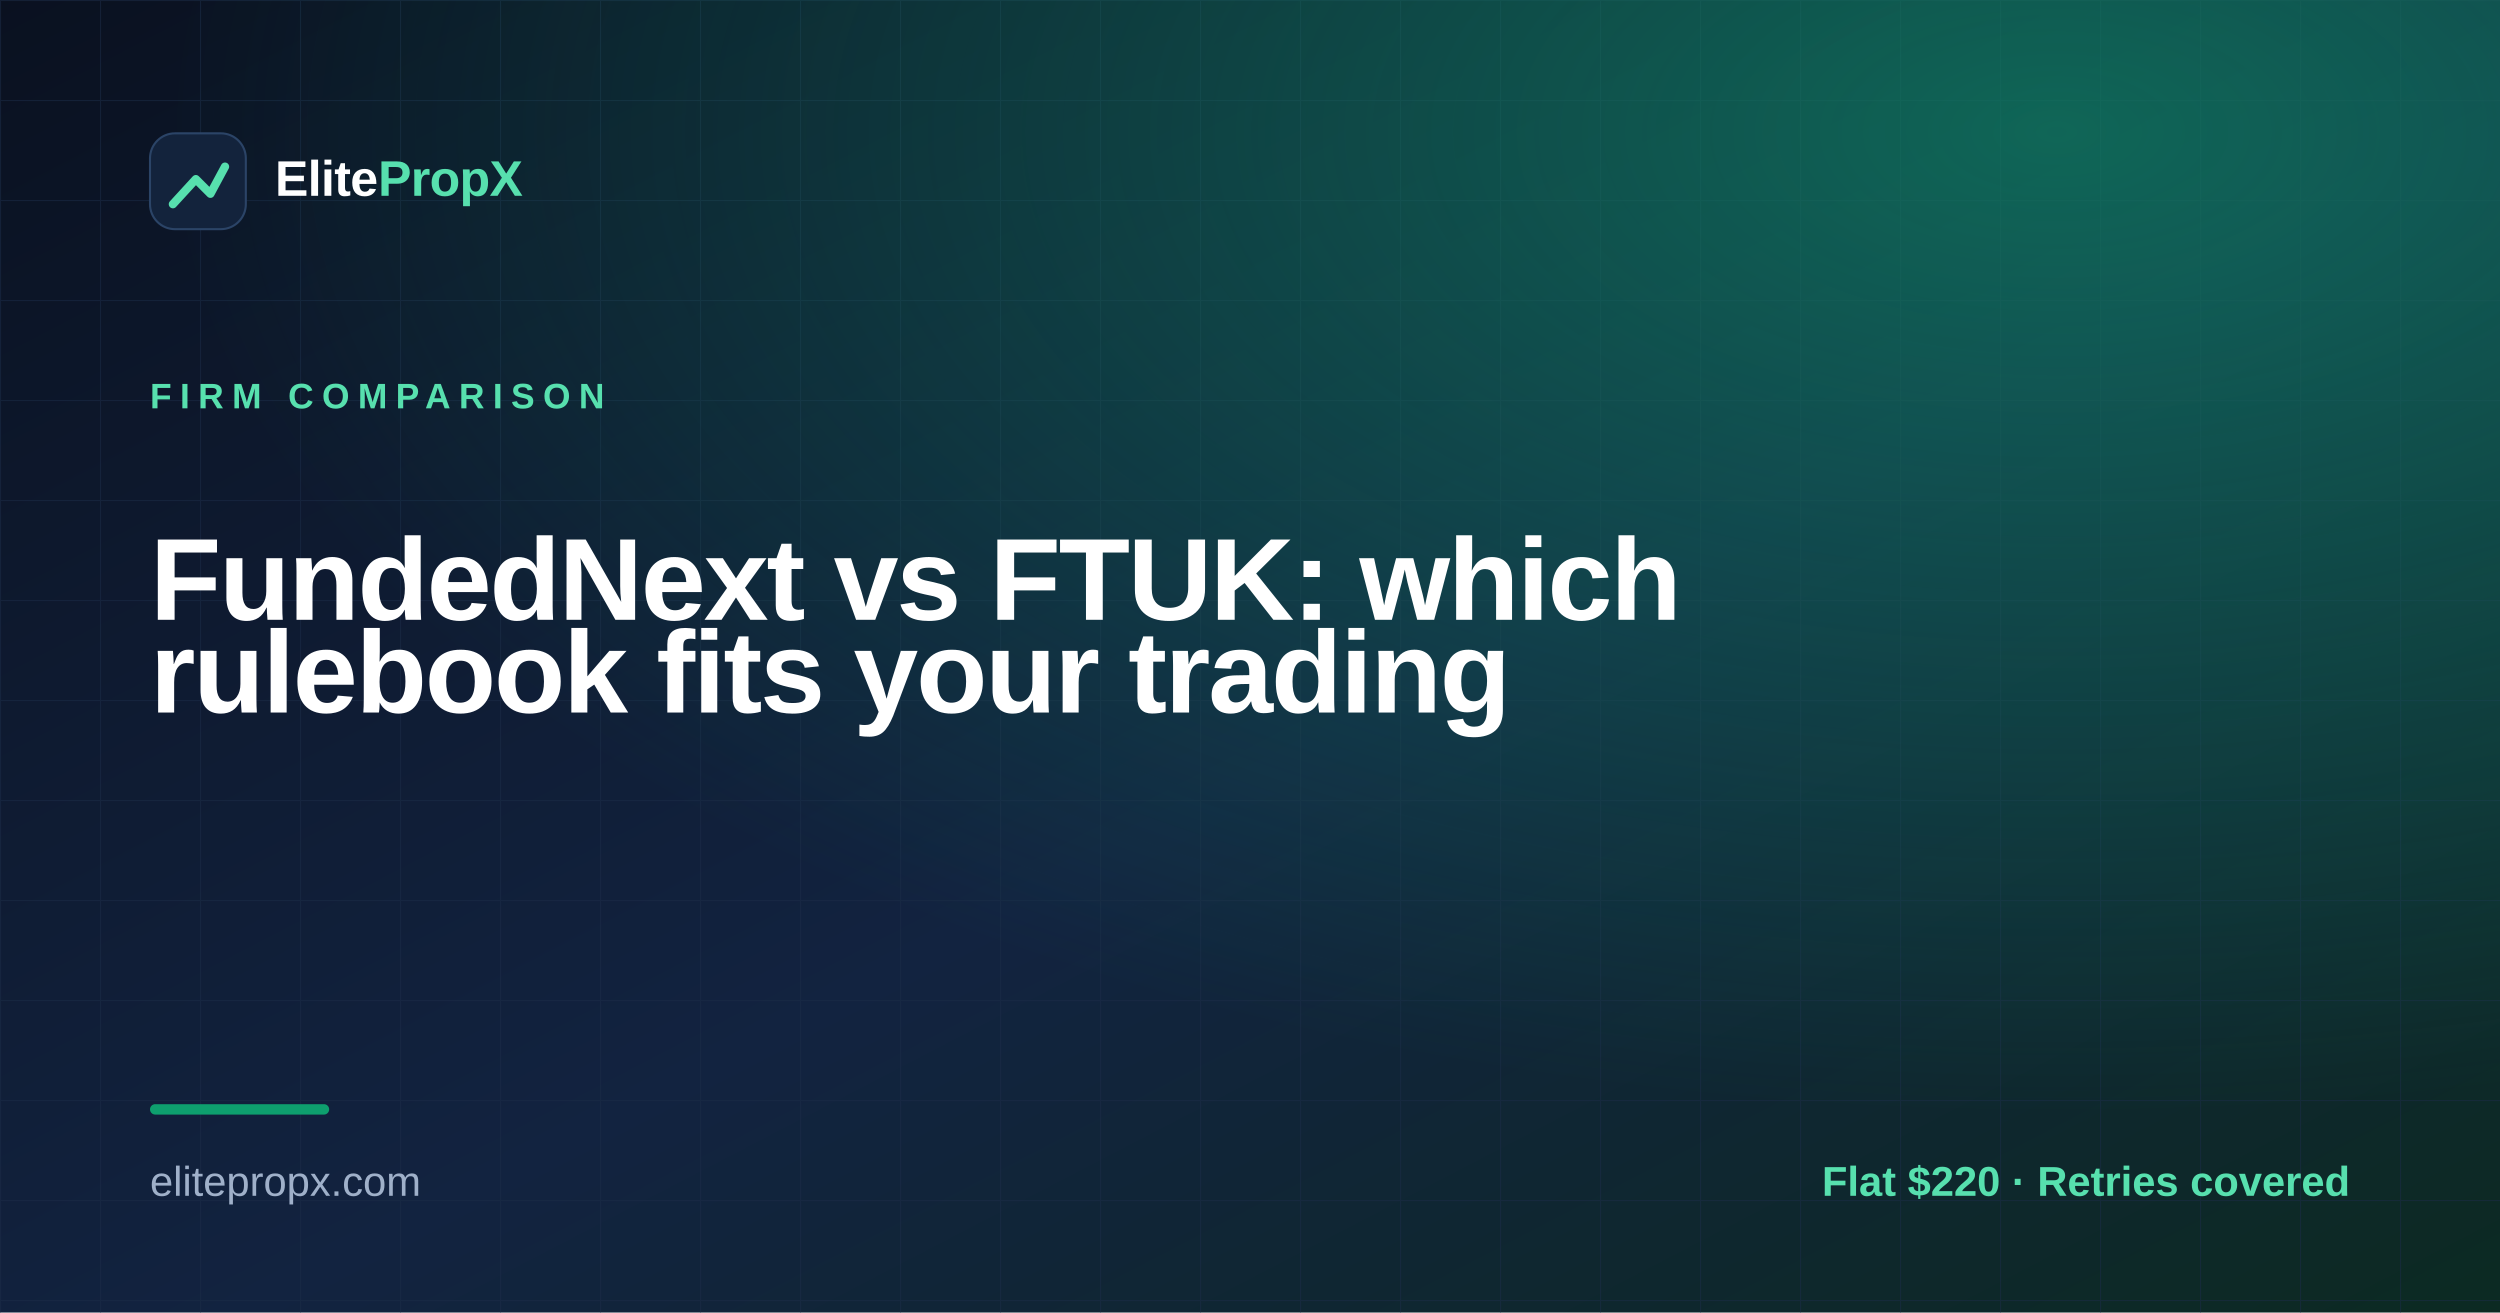
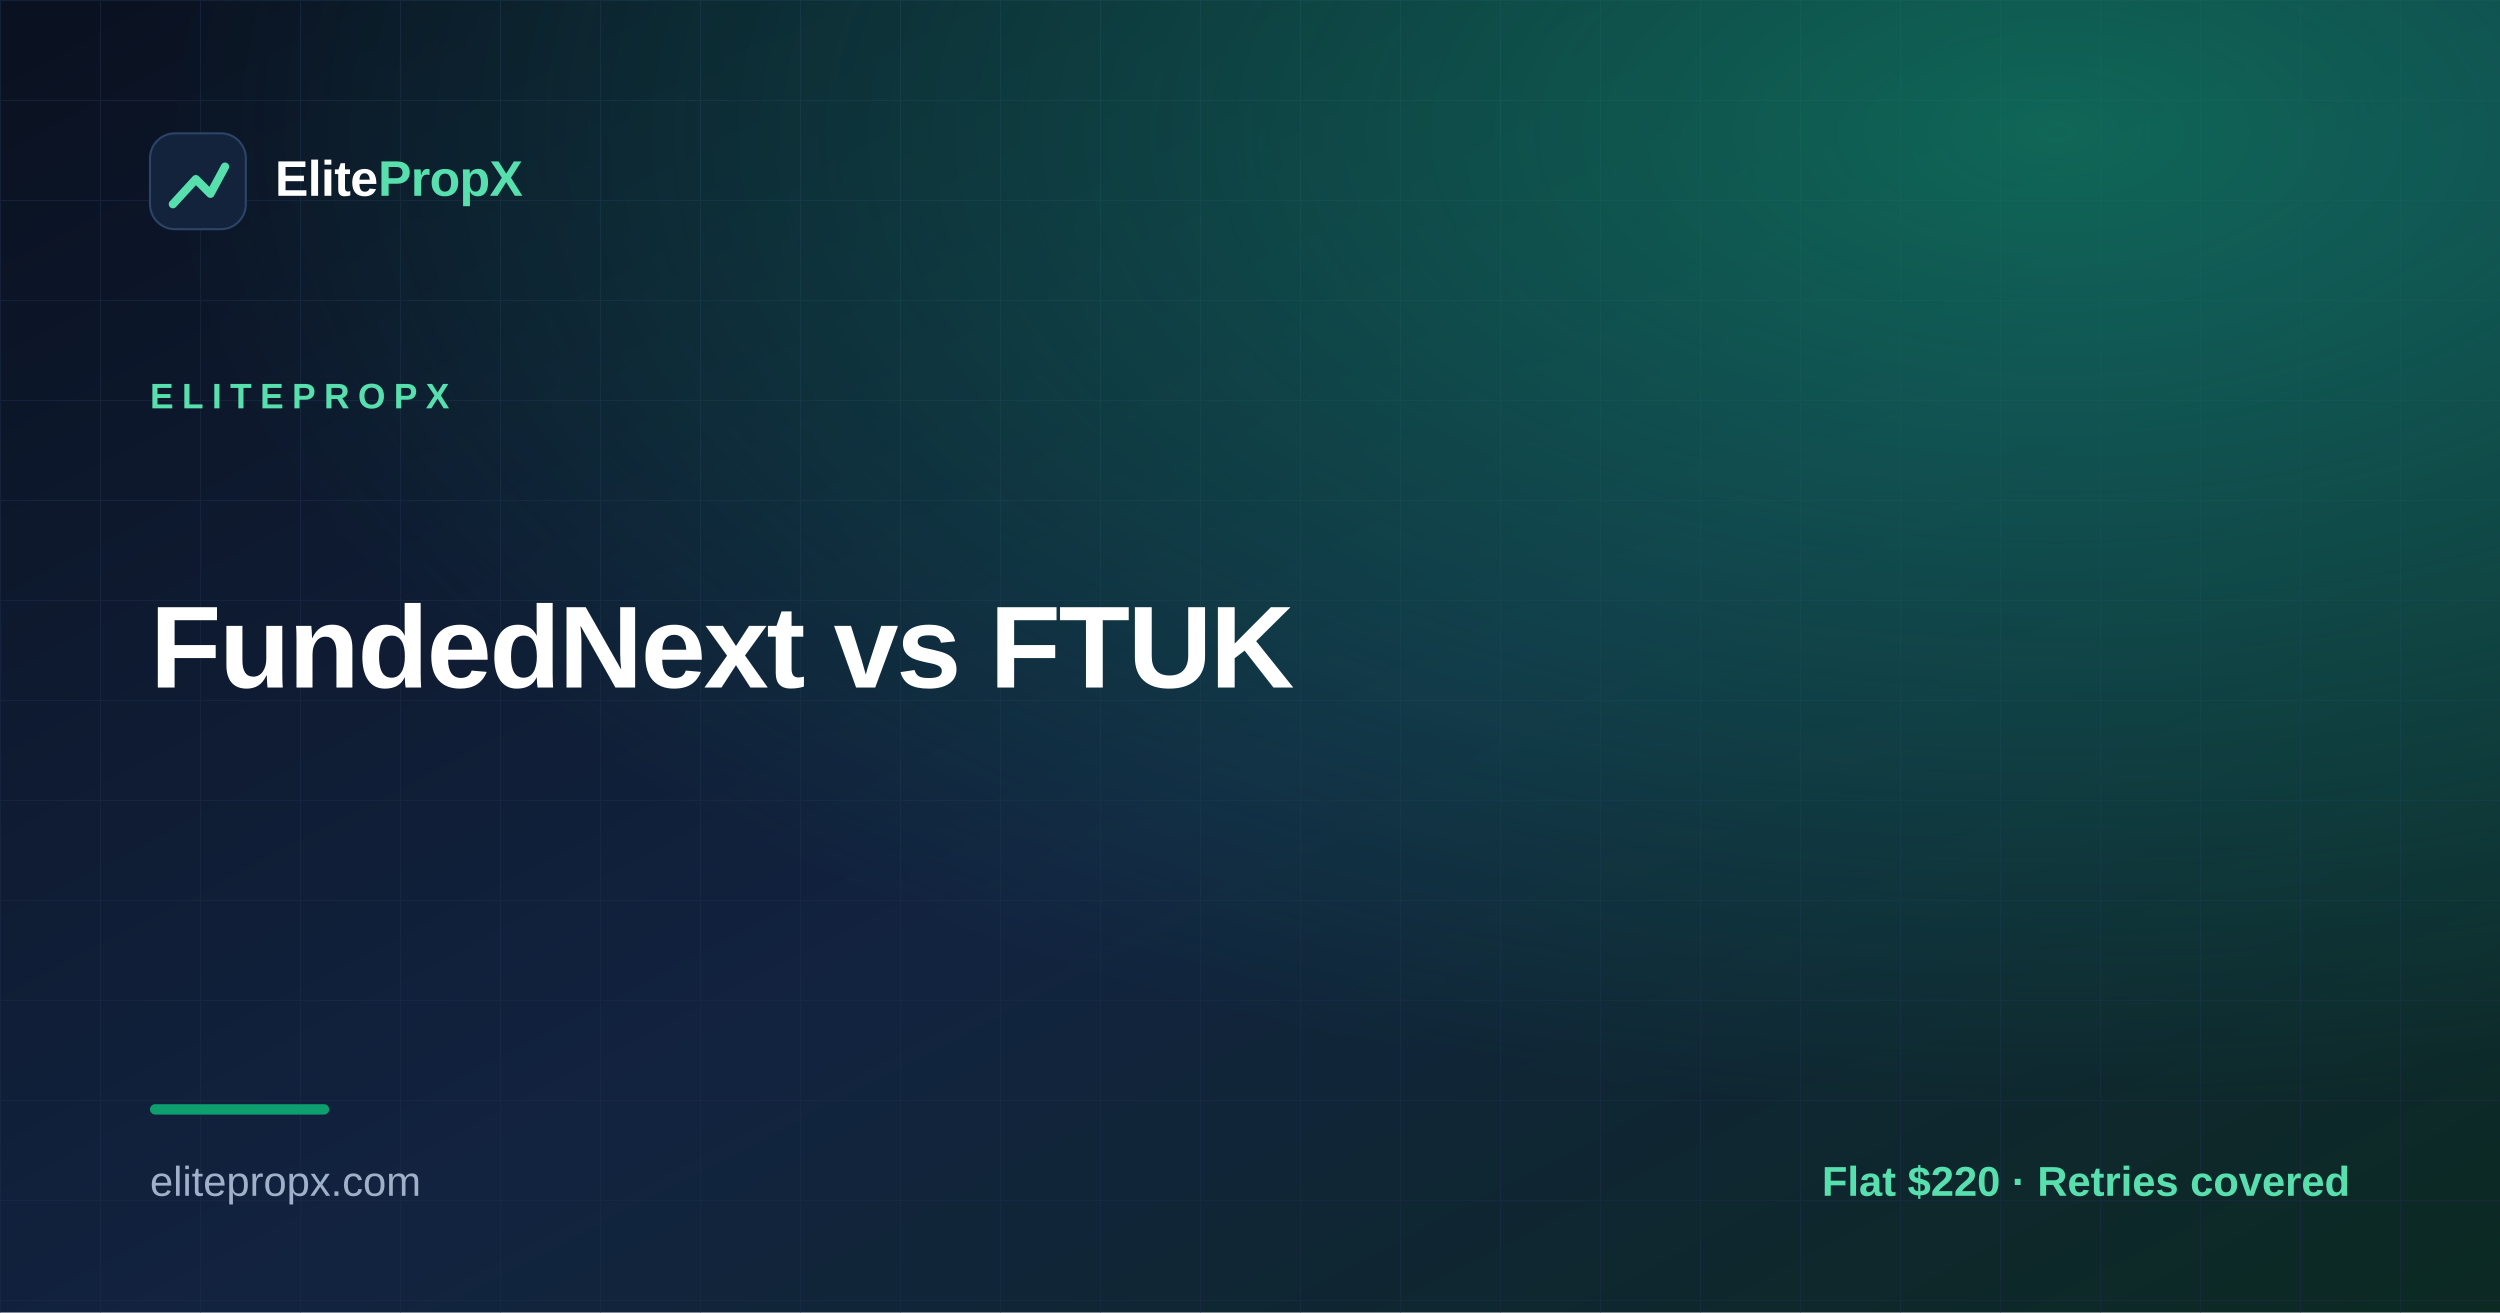
- <svg xmlns="http://www.w3.org/2000/svg" width="1200" height="630" viewBox="0 0 1200 630" role="img" aria-label="FundedNext vs FTUK: which rulebook fits your trading" font-family="Arial, Helvetica, 'Segoe UI', sans-serif">
+ <svg xmlns="http://www.w3.org/2000/svg" width="1200" height="630" viewBox="0 0 1200 630" role="img" aria-label="FundedNext vs FTUK" font-family="Arial, Helvetica, 'Segoe UI', sans-serif">
  <defs>
    <linearGradient id="bg" x1="0" y1="0" x2="1" y2="1">
      <stop offset="0" stop-color="#0a1120" />
      <stop offset="0.55" stop-color="#122340" />
      <stop offset="1" stop-color="#0c2a22" />
    </linearGradient>
    <radialGradient id="glow" cx="0.82" cy="0.1" r="0.75">
      <stop offset="0" stop-color="#0e9f6e" stop-opacity="0.55" />
      <stop offset="1" stop-color="#0e9f6e" stop-opacity="0" />
    </radialGradient>
    <pattern id="ogg" width="48" height="48" patternUnits="userSpaceOnUse">
      <path d="M 48 0 L 0 0 0 48" fill="none" stroke="#1b2c47" stroke-width="1" />
    </pattern>
  </defs>
  <rect width="1200" height="630" fill="url(#bg)" />
  <rect width="1200" height="630" fill="url(#ogg)" opacity="0.55" />
  <rect width="1200" height="630" fill="url(#glow)" />
  <g transform="translate(72,64)">
    <rect width="46" height="46" rx="12" fill="#13233c" stroke="#2b4467" />
    <path d="M11 34 L22 22 L29 29 L36 16" fill="none" stroke="#57e0ae" stroke-width="4" stroke-linecap="round" stroke-linejoin="round" />
  </g>
  <text x="132" y="94" font-family="Arial, Helvetica, 'Segoe UI', sans-serif" font-size="24" font-weight="800" fill="#ffffff" letter-spacing="-0.3">Elite<tspan fill="#57e0ae">PropX</tspan>
  </text>
-   <text x="72" y="196" font-family="Arial, Helvetica, 'Segoe UI', sans-serif" font-size="17" font-weight="800" fill="#57e0ae" letter-spacing="4">FIRM COMPARISON</text>
-   <text x="72" y="297.52" font-family="Arial, Helvetica, 'Segoe UI', sans-serif" font-size="56" font-weight="800" fill="#ffffff" letter-spacing="-1">FundedNext vs FTUK: which</text>
-   <text x="72" y="342" font-family="Arial, Helvetica, 'Segoe UI', sans-serif" font-size="56" font-weight="800" fill="#ffffff" letter-spacing="-1">rulebook fits your trading</text>
+   <text x="72" y="196" font-family="Arial, Helvetica, 'Segoe UI', sans-serif" font-size="17" font-weight="800" fill="#57e0ae" letter-spacing="4">ELITEPROPX</text>
+   <text x="72" y="330" font-family="Arial, Helvetica, 'Segoe UI', sans-serif" font-size="56" font-weight="800" fill="#ffffff" letter-spacing="-1">FundedNext vs FTUK</text>
  <rect x="72" y="530" width="86" height="5" rx="2.5" fill="#0e9f6e" />
  <text x="72" y="574" font-family="Arial, Helvetica, 'Segoe UI', sans-serif" font-size="20" fill="#9fb0c9">elitepropx.com</text>
  <text x="1128" y="574" font-family="Arial, Helvetica, 'Segoe UI', sans-serif" font-size="20" font-weight="700" fill="#57e0ae" text-anchor="end">Flat $220 · Retries covered</text>
</svg>
